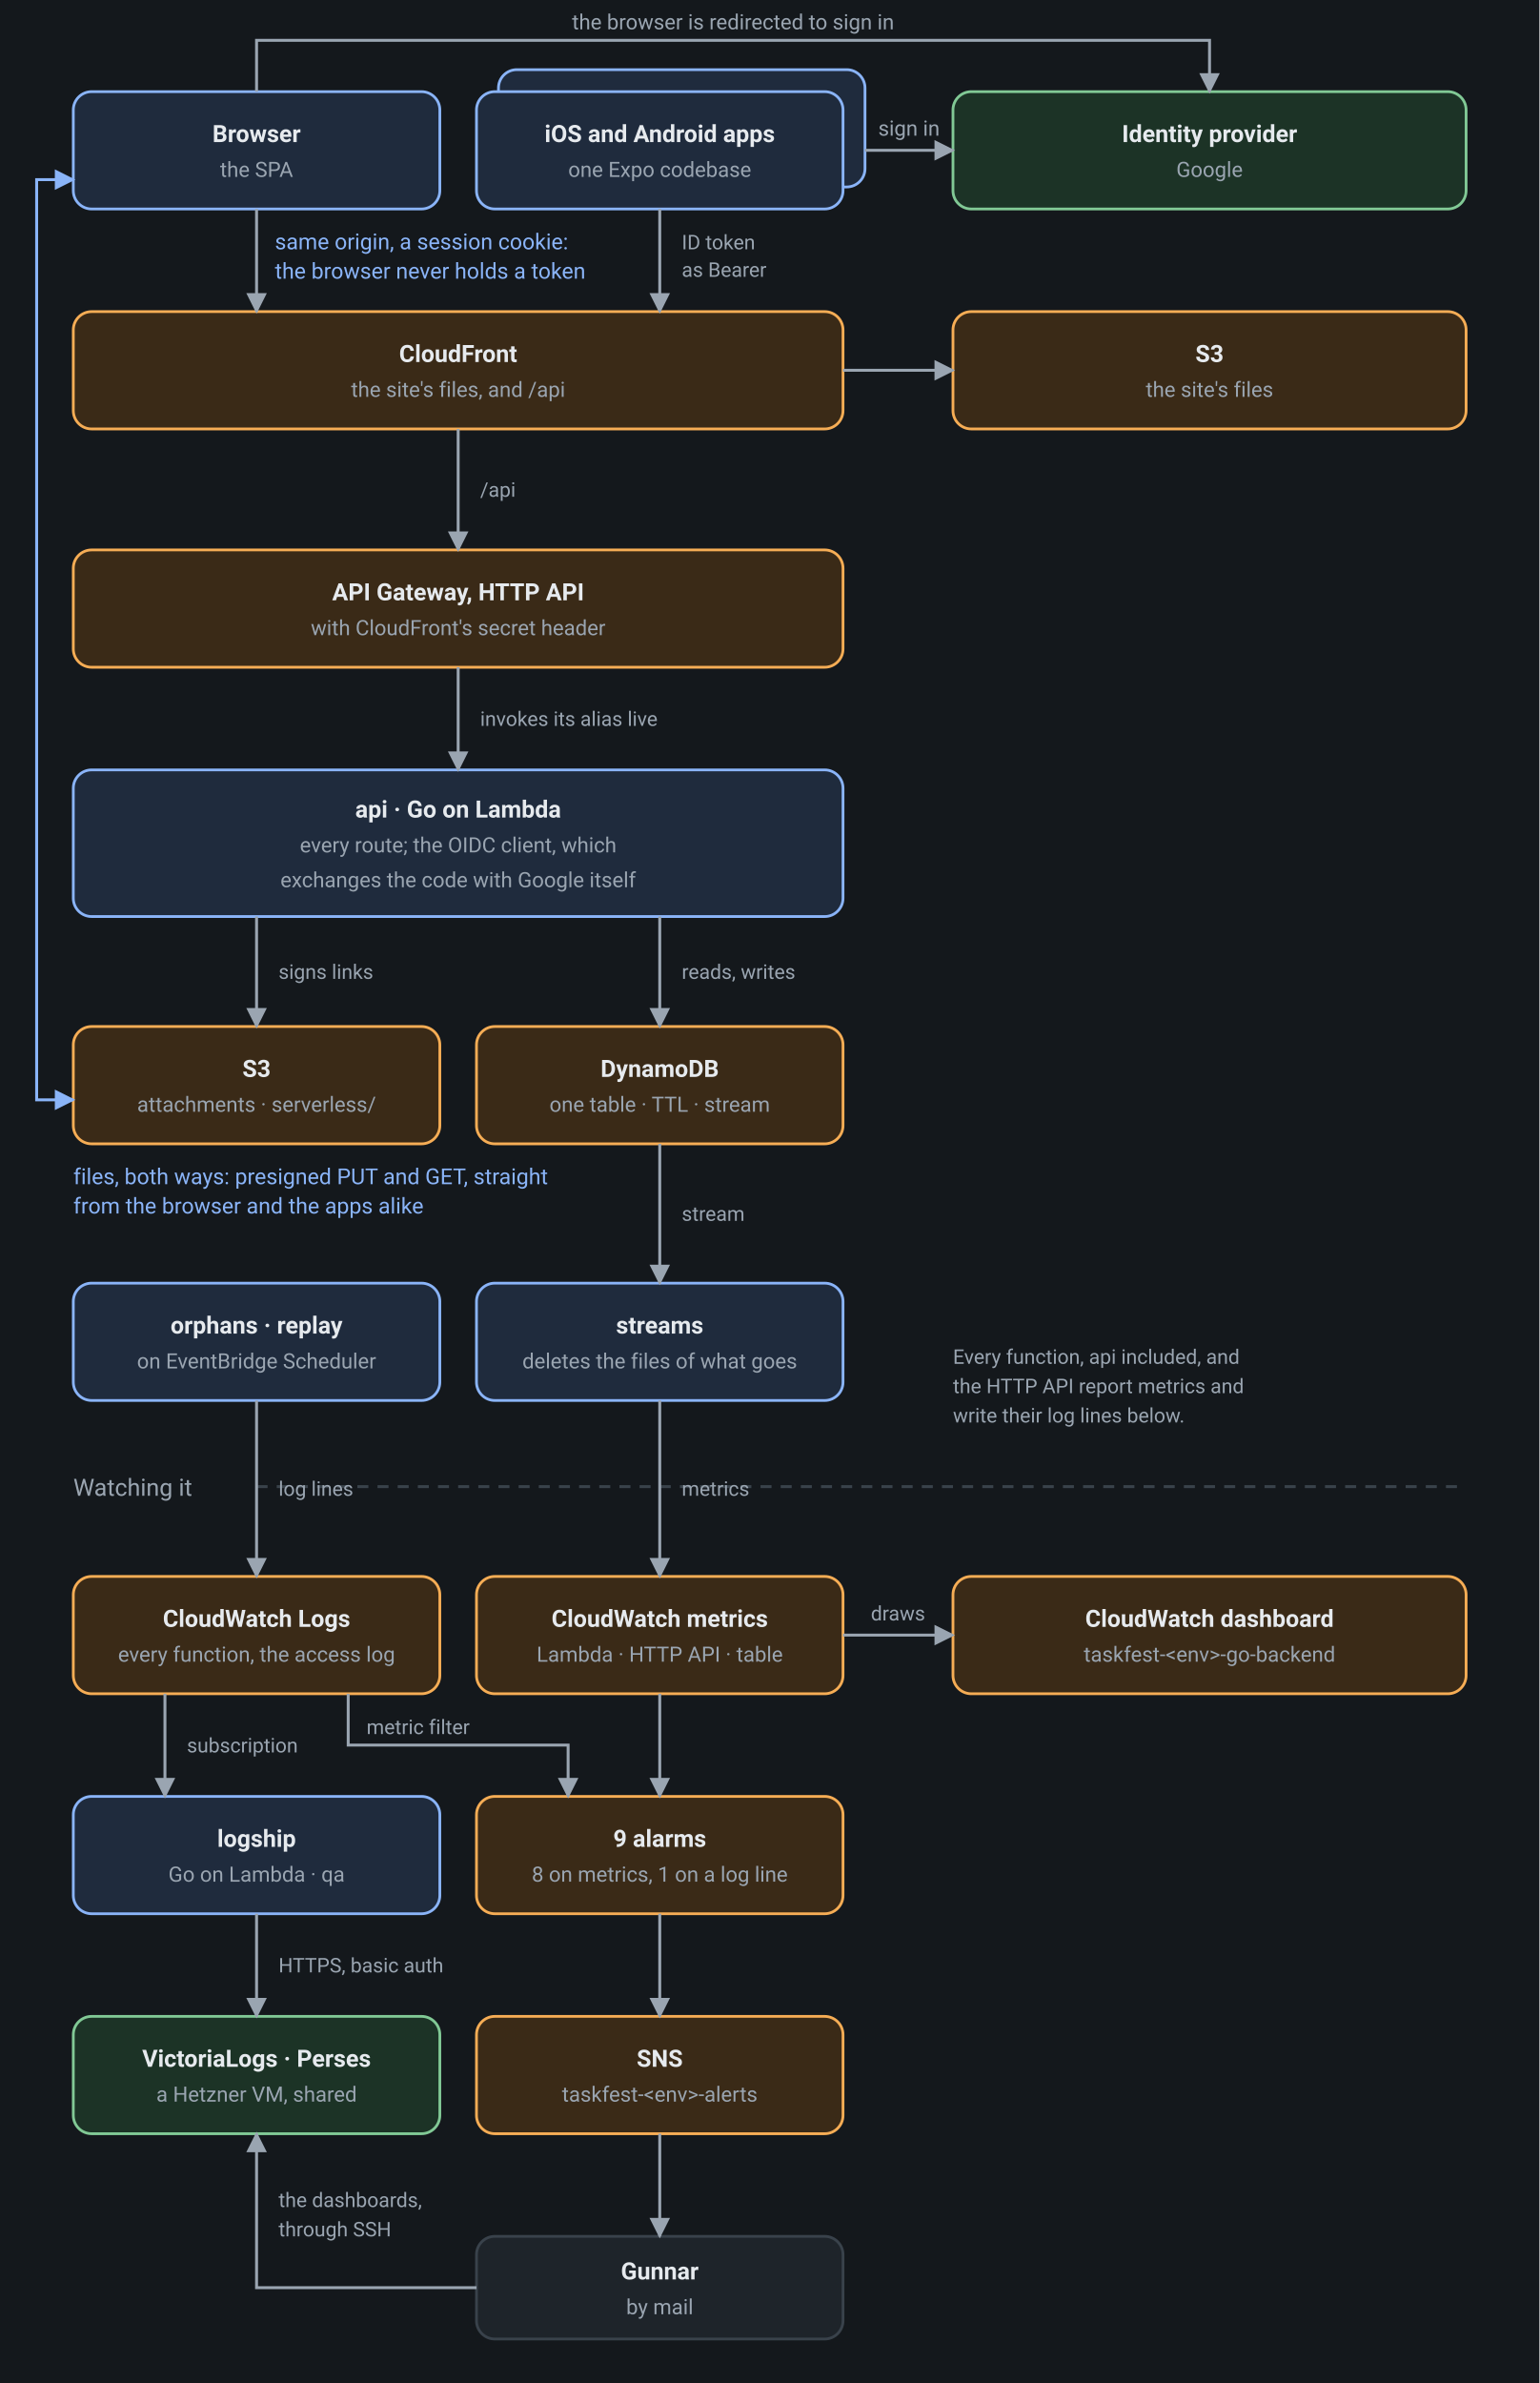
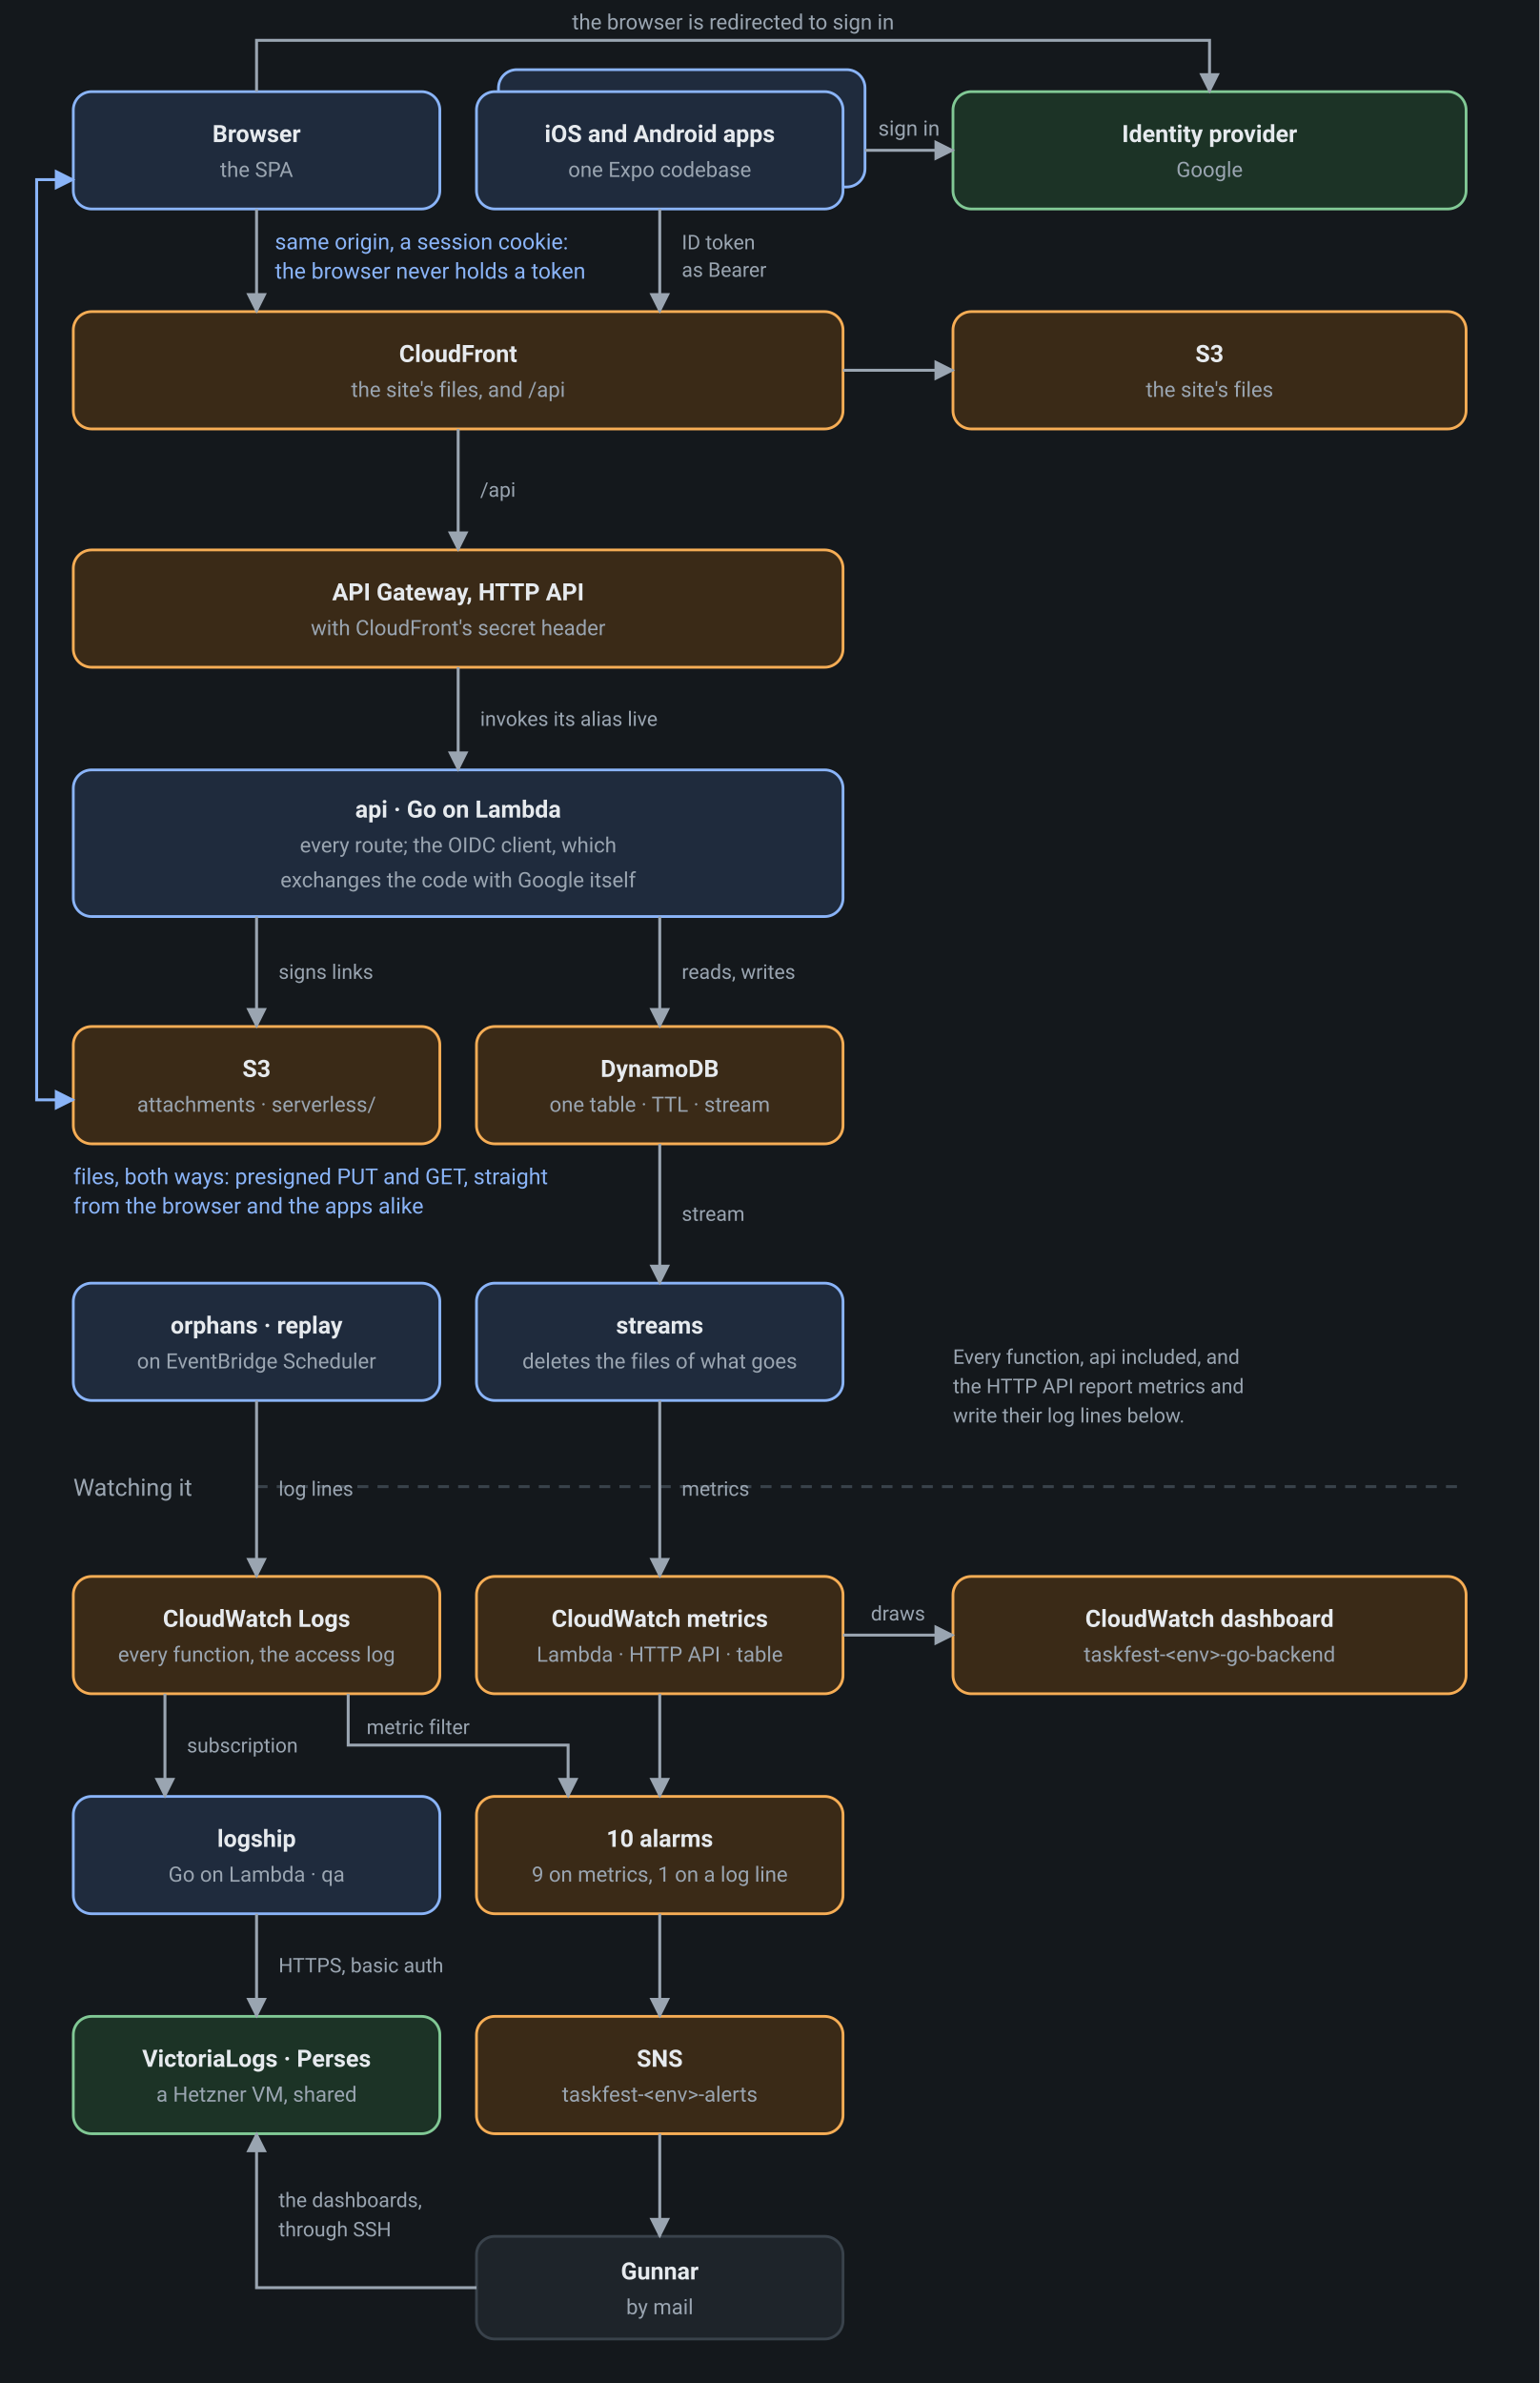
- <svg xmlns="http://www.w3.org/2000/svg" viewBox="0 0 840 1300" width="840" height="1300" role="img" aria-label="TaskFest on the Go backend, top to bottom. The browser and the iOS and Android apps sign in with Google: the browser is redirected there, the apps sign in themselves. Both talk only to CloudFront, which serves the site's files from S3 and passes /api to API Gateway's HTTP API with a secret header. The HTTP API invokes the api function, Go on Lambda, which serves every route and is the OIDC client: it exchanges the code with Google itself, and the browser holds a session cookie, never a token, while the apps send their ID token as a Bearer token. The api function reads and writes one DynamoDB table and signs links to the attachment bucket, so files go both ways straight between the clients and S3. The table's stream feeds the streams function, and EventBridge Scheduler runs orphans and replay. Every function and the HTTP API report metrics to CloudWatch, which a CloudWatch dashboard draws, and write their log lines to CloudWatch Logs. Nine alarms, eight on the metrics and one on the orphan clean-up's log line through a metric filter, notify an SNS topic, which mails Gunnar. In qa, a subscription filter also hands every log line to logship, which sends it over HTTPS with basic auth to VictoriaLogs and Perses on a shared Hetzner VM, which Gunnar opens through SSH." font-family="system-ui, -apple-system, BlinkMacSystemFont, 'Segoe UI', Roboto, Helvetica, Arial, sans-serif">
+ <svg xmlns="http://www.w3.org/2000/svg" viewBox="0 0 840 1300" width="840" height="1300" role="img" aria-label="TaskFest on the Go backend, top to bottom. The browser and the iOS and Android apps sign in with Google: the browser is redirected there, the apps sign in themselves. Both talk only to CloudFront, which serves the site's files from S3 and passes /api to API Gateway's HTTP API with a secret header. The HTTP API invokes the api function, Go on Lambda, which serves every route and is the OIDC client: it exchanges the code with Google itself, and the browser holds a session cookie, never a token, while the apps send their ID token as a Bearer token. The api function reads and writes one DynamoDB table and signs links to the attachment bucket, so files go both ways straight between the clients and S3. The table's stream feeds the streams function, and EventBridge Scheduler runs orphans and replay. Every function and the HTTP API report metrics to CloudWatch, which a CloudWatch dashboard draws, and write their log lines to CloudWatch Logs. Ten alarms, nine on the metrics and one on the orphan clean-up's log line through a metric filter, notify an SNS topic, which mails Gunnar. In qa, a subscription filter also hands every log line to logship, which sends it over HTTPS with basic auth to VictoriaLogs and Perses on a shared Hetzner VM, which Gunnar opens through SSH." font-family="system-ui, -apple-system, BlinkMacSystemFont, 'Segoe UI', Roboto, Helvetica, Arial, sans-serif">
  <defs>
    <marker id="arrow" viewBox="0 0 10 10" refX="9" refY="5" markerWidth="7" markerHeight="7" orient="auto-start-reverse">
      <path d="M 0 0 L 10 5 L 0 10 z" fill="#9aa5b1" />
    </marker>
    <marker id="arrow-accent" viewBox="0 0 10 10" refX="9" refY="5" markerWidth="7" markerHeight="7" orient="auto-start-reverse">
      <path d="M 0 0 L 10 5 L 0 10 z" fill="#8ab4f8" />
    </marker>
  </defs>
  <rect width="840" height="1300" fill="#14181c" />
  <rect x="40" y="50" width="200" height="64" rx="10" fill="#1f2b3d" stroke="#8ab4f8" stroke-width="1.5" />
  <text x="140.0" y="77.5" text-anchor="middle" font-size="13" font-weight="600" fill="#e6eaee">Browser</text>
  <text x="140.0" y="96.5" text-anchor="middle" font-size="11.5" font-weight="400" fill="#9aa5b1">the SPA</text>
  <rect x="272" y="38" width="200" height="64" rx="10" fill="#1f2b3d" stroke="#8ab4f8" stroke-width="1.5" />
  <rect x="260" y="50" width="200" height="64" rx="10" fill="#1f2b3d" stroke="#8ab4f8" stroke-width="1.5" />
  <text x="360.0" y="77.5" text-anchor="middle" font-size="13" font-weight="600" fill="#e6eaee">iOS and Android apps</text>
  <text x="360.0" y="96.5" text-anchor="middle" font-size="11.5" font-weight="400" fill="#9aa5b1">one Expo codebase</text>
  <rect x="520" y="50" width="280" height="64" rx="10" fill="#1c3326" stroke="#81c995" stroke-width="1.5" />
  <text x="660.0" y="77.5" text-anchor="middle" font-size="13" font-weight="600" fill="#e6eaee">Identity provider</text>
  <text x="660.0" y="96.5" text-anchor="middle" font-size="11.5" font-weight="400" fill="#9aa5b1">Google</text>
  <polyline points="472,82 520,82" fill="none" stroke="#9aa5b1" stroke-width="1.6" marker-end="url(#arrow)" />
  <text x="496.0" y="74" text-anchor="middle" font-size="11.5" fill="#9aa5b1">sign in</text>
  <polyline points="140.0,50 140.0,22 660.0,22 660.0,50" fill="none" stroke="#9aa5b1" stroke-width="1.6" marker-end="url(#arrow)" />
  <text x="400.0" y="16" text-anchor="middle" font-size="11.5" fill="#9aa5b1">the browser is redirected to sign in</text>
  <rect x="40" y="170" width="420" height="64" rx="10" fill="#3a2a17" stroke="#f6ad55" stroke-width="1.5" />
  <text x="250.0" y="197.5" text-anchor="middle" font-size="13" font-weight="600" fill="#e6eaee">CloudFront</text>
  <text x="250.0" y="216.5" text-anchor="middle" font-size="11.5" font-weight="400" fill="#9aa5b1">the site's files, and /api</text>
  <rect x="520" y="170" width="280" height="64" rx="10" fill="#3a2a17" stroke="#f6ad55" stroke-width="1.5" />
  <text x="660.0" y="197.5" text-anchor="middle" font-size="13" font-weight="600" fill="#e6eaee">S3</text>
  <text x="660.0" y="216.5" text-anchor="middle" font-size="11.5" font-weight="400" fill="#9aa5b1">the site's files</text>
  <polyline points="140.0,114 140.0,170" fill="none" stroke="#9aa5b1" stroke-width="1.6" marker-end="url(#arrow)" />
  <text x="150.0" y="136" text-anchor="start" font-size="12" fill="#8ab4f8">same origin, a session cookie:</text>
  <text x="150.0" y="152" text-anchor="start" font-size="12" fill="#8ab4f8">the browser never holds a token</text>
  <polyline points="360.0,114 360.0,170" fill="none" stroke="#9aa5b1" stroke-width="1.6" marker-end="url(#arrow)" />
  <text x="372.0" y="136" text-anchor="start" font-size="11" fill="#9aa5b1">ID token</text>
  <text x="372.0" y="151" text-anchor="start" font-size="11" fill="#9aa5b1">as Bearer</text>
  <polyline points="460,202 520,202" fill="none" stroke="#9aa5b1" stroke-width="1.6" marker-end="url(#arrow)" />
  <rect x="40" y="300" width="420" height="64" rx="10" fill="#3a2a17" stroke="#f6ad55" stroke-width="1.5" />
  <text x="250.0" y="327.5" text-anchor="middle" font-size="13" font-weight="600" fill="#e6eaee">API Gateway, HTTP API</text>
  <text x="250.0" y="346.5" text-anchor="middle" font-size="11.5" font-weight="400" fill="#9aa5b1">with CloudFront's secret header</text>
  <polyline points="250.0,234 250.0,300" fill="none" stroke="#9aa5b1" stroke-width="1.6" marker-end="url(#arrow)" />
  <text x="262.0" y="271.0" text-anchor="start" font-size="11" fill="#9aa5b1">/api</text>
  <rect x="40" y="420" width="420" height="80" rx="10" fill="#1f2b3d" stroke="#8ab4f8" stroke-width="1.5" />
  <text x="250.0" y="446.0" text-anchor="middle" font-size="13" font-weight="600" fill="#e6eaee">api · Go on Lambda</text>
  <text x="250.0" y="465.0" text-anchor="middle" font-size="11.5" font-weight="400" fill="#9aa5b1">every route; the OIDC client, which</text>
  <text x="250.0" y="484.0" text-anchor="middle" font-size="11.5" font-weight="400" fill="#9aa5b1">exchanges the code with Google itself</text>
  <polyline points="250.0,364 250.0,420" fill="none" stroke="#9aa5b1" stroke-width="1.6" marker-end="url(#arrow)" />
  <text x="262.0" y="396.0" text-anchor="start" font-size="11" fill="#9aa5b1">invokes its alias live</text>
  <rect x="40" y="560" width="200" height="64" rx="10" fill="#3a2a17" stroke="#f6ad55" stroke-width="1.5" />
  <text x="140.0" y="587.5" text-anchor="middle" font-size="13" font-weight="600" fill="#e6eaee">S3</text>
  <text x="140.0" y="606.5" text-anchor="middle" font-size="11.5" font-weight="400" fill="#9aa5b1">attachments · serverless/</text>
  <rect x="260" y="560" width="200" height="64" rx="10" fill="#3a2a17" stroke="#f6ad55" stroke-width="1.5" />
  <text x="360.0" y="587.5" text-anchor="middle" font-size="13" font-weight="600" fill="#e6eaee">DynamoDB</text>
  <text x="360.0" y="606.5" text-anchor="middle" font-size="11.5" font-weight="400" fill="#9aa5b1">one table · TTL · stream</text>
  <polyline points="140.0,500 140.0,560" fill="none" stroke="#9aa5b1" stroke-width="1.6" marker-end="url(#arrow)" />
  <text x="152.0" y="534.0" text-anchor="start" font-size="11" fill="#9aa5b1">signs links</text>
  <polyline points="360.0,500 360.0,560" fill="none" stroke="#9aa5b1" stroke-width="1.6" marker-end="url(#arrow)" />
  <text x="372.0" y="534.0" text-anchor="start" font-size="11" fill="#9aa5b1">reads, writes</text>
  <polyline points="40,98 20,98 20,600 40,600" fill="none" stroke="#8ab4f8" stroke-width="1.6" marker-start="url(#arrow-accent)" marker-end="url(#arrow-accent)" />
  <text x="40" y="646" text-anchor="start" font-size="12" fill="#8ab4f8">files, both ways: presigned PUT and GET, straight</text>
  <text x="40" y="662" text-anchor="start" font-size="12" fill="#8ab4f8">from the browser and the apps alike</text>
  <rect x="40" y="700" width="200" height="64" rx="10" fill="#1f2b3d" stroke="#8ab4f8" stroke-width="1.5" />
  <text x="140.0" y="727.5" text-anchor="middle" font-size="13" font-weight="600" fill="#e6eaee">orphans · replay</text>
  <text x="140.0" y="746.5" text-anchor="middle" font-size="11.5" font-weight="400" fill="#9aa5b1">on EventBridge Scheduler</text>
  <rect x="260" y="700" width="200" height="64" rx="10" fill="#1f2b3d" stroke="#8ab4f8" stroke-width="1.5" />
  <text x="360.0" y="727.5" text-anchor="middle" font-size="13" font-weight="600" fill="#e6eaee">streams</text>
  <text x="360.0" y="746.5" text-anchor="middle" font-size="11.5" font-weight="400" fill="#9aa5b1">deletes the files of what goes</text>
  <polyline points="360.0,624 360.0,700" fill="none" stroke="#9aa5b1" stroke-width="1.6" marker-end="url(#arrow)" />
  <text x="372.0" y="666.0" text-anchor="start" font-size="11" fill="#9aa5b1">stream</text>
  <text x="40" y="816" text-anchor="start" font-size="13" fill="#9aa5b1">Watching it</text>
  <line x1="140" y1="811" x2="800" y2="811" stroke="#39424b" stroke-width="1.6" stroke-dasharray="6 5" />
  <text x="520" y="744" text-anchor="start" font-size="11" fill="#9aa5b1">Every function, api included, and</text>
  <text x="520" y="760" text-anchor="start" font-size="11" fill="#9aa5b1">the HTTP API report metrics and</text>
  <text x="520" y="776" text-anchor="start" font-size="11" fill="#9aa5b1">write their log lines below.</text>
  <rect x="40" y="860" width="200" height="64" rx="10" fill="#3a2a17" stroke="#f6ad55" stroke-width="1.5" />
  <text x="140.0" y="887.5" text-anchor="middle" font-size="13" font-weight="600" fill="#e6eaee">CloudWatch Logs</text>
  <text x="140.0" y="906.5" text-anchor="middle" font-size="11.5" font-weight="400" fill="#9aa5b1">every function, the access log</text>
  <rect x="260" y="860" width="200" height="64" rx="10" fill="#3a2a17" stroke="#f6ad55" stroke-width="1.5" />
  <text x="360.0" y="887.5" text-anchor="middle" font-size="13" font-weight="600" fill="#e6eaee">CloudWatch metrics</text>
  <text x="360.0" y="906.5" text-anchor="middle" font-size="11.5" font-weight="400" fill="#9aa5b1">Lambda · HTTP API · table</text>
  <rect x="520" y="860" width="280" height="64" rx="10" fill="#3a2a17" stroke="#f6ad55" stroke-width="1.5" />
  <text x="660.0" y="887.5" text-anchor="middle" font-size="13" font-weight="600" fill="#e6eaee">CloudWatch dashboard</text>
  <text x="660.0" y="906.5" text-anchor="middle" font-size="11.5" font-weight="400" fill="#9aa5b1">taskfest-&lt;env&gt;-go-backend</text>
  <polyline points="140.0,764 140.0,860" fill="none" stroke="#9aa5b1" stroke-width="1.6" marker-end="url(#arrow)" />
  <text x="152.0" y="816.0" text-anchor="start" font-size="11" fill="#9aa5b1">log lines</text>
  <polyline points="360.0,764 360.0,860" fill="none" stroke="#9aa5b1" stroke-width="1.6" marker-end="url(#arrow)" />
  <text x="372.0" y="816.0" text-anchor="start" font-size="11" fill="#9aa5b1">metrics</text>
  <polyline points="460,892 520,892" fill="none" stroke="#9aa5b1" stroke-width="1.6" marker-end="url(#arrow)" />
  <text x="490.0" y="884" text-anchor="middle" font-size="11" fill="#9aa5b1">draws</text>
  <rect x="40" y="980" width="200" height="64" rx="10" fill="#1f2b3d" stroke="#8ab4f8" stroke-width="1.5" />
  <text x="140.0" y="1007.5" text-anchor="middle" font-size="13" font-weight="600" fill="#e6eaee">logship</text>
  <text x="140.0" y="1026.5" text-anchor="middle" font-size="11.5" font-weight="400" fill="#9aa5b1">Go on Lambda · qa</text>
  <rect x="260" y="980" width="200" height="64" rx="10" fill="#3a2a17" stroke="#f6ad55" stroke-width="1.5" />
-   <text x="360.0" y="1007.5" text-anchor="middle" font-size="13" font-weight="600" fill="#e6eaee">9 alarms</text>
-   <text x="360.0" y="1026.5" text-anchor="middle" font-size="11.5" font-weight="400" fill="#9aa5b1">8 on metrics, 1 on a log line</text>
+   <text x="360.0" y="1007.5" text-anchor="middle" font-size="13" font-weight="600" fill="#e6eaee">10 alarms</text>
+   <text x="360.0" y="1026.5" text-anchor="middle" font-size="11.5" font-weight="400" fill="#9aa5b1">9 on metrics, 1 on a log line</text>
  <polyline points="90.0,924 90.0,980" fill="none" stroke="#9aa5b1" stroke-width="1.6" marker-end="url(#arrow)" />
  <text x="102.0" y="956" text-anchor="start" font-size="11" fill="#9aa5b1">subscription</text>
  <polyline points="360.0,924 360.0,980" fill="none" stroke="#9aa5b1" stroke-width="1.6" marker-end="url(#arrow)" />
  <polyline points="190.0,924 190.0,952 310.0,952 310.0,980" fill="none" stroke="#9aa5b1" stroke-width="1.6" marker-end="url(#arrow)" />
  <text x="200.0" y="946" text-anchor="start" font-size="11" fill="#9aa5b1">metric filter</text>
  <rect x="40" y="1100" width="200" height="64" rx="10" fill="#1c3326" stroke="#81c995" stroke-width="1.5" />
  <text x="140.0" y="1127.5" text-anchor="middle" font-size="13" font-weight="600" fill="#e6eaee">VictoriaLogs · Perses</text>
  <text x="140.0" y="1146.5" text-anchor="middle" font-size="11.5" font-weight="400" fill="#9aa5b1">a Hetzner VM, shared</text>
  <rect x="260" y="1100" width="200" height="64" rx="10" fill="#3a2a17" stroke="#f6ad55" stroke-width="1.5" />
  <text x="360.0" y="1127.5" text-anchor="middle" font-size="13" font-weight="600" fill="#e6eaee">SNS</text>
  <text x="360.0" y="1146.5" text-anchor="middle" font-size="11.5" font-weight="400" fill="#9aa5b1">taskfest-&lt;env&gt;-alerts</text>
  <polyline points="140.0,1044 140.0,1100" fill="none" stroke="#9aa5b1" stroke-width="1.6" marker-end="url(#arrow)" />
  <text x="152.0" y="1076.0" text-anchor="start" font-size="11" fill="#9aa5b1">HTTPS, basic auth</text>
  <polyline points="360.0,1044 360.0,1100" fill="none" stroke="#9aa5b1" stroke-width="1.6" marker-end="url(#arrow)" />
  <rect x="260" y="1220" width="200" height="56" rx="10" fill="#1e242a" stroke="#39424b" stroke-width="1.5" />
  <text x="360.0" y="1243.5" text-anchor="middle" font-size="13" font-weight="600" fill="#e6eaee">Gunnar</text>
  <text x="360.0" y="1262.5" text-anchor="middle" font-size="11.5" font-weight="400" fill="#9aa5b1">by mail</text>
  <polyline points="360.0,1164 360.0,1220" fill="none" stroke="#9aa5b1" stroke-width="1.6" marker-end="url(#arrow)" />
  <polyline points="260,1248 140.0,1248 140.0,1164" fill="none" stroke="#9aa5b1" stroke-width="1.6" marker-end="url(#arrow)" />
  <text x="152.0" y="1204" text-anchor="start" font-size="11" fill="#9aa5b1">the dashboards,</text>
  <text x="152.0" y="1220" text-anchor="start" font-size="11" fill="#9aa5b1">through SSH</text>
</svg>
